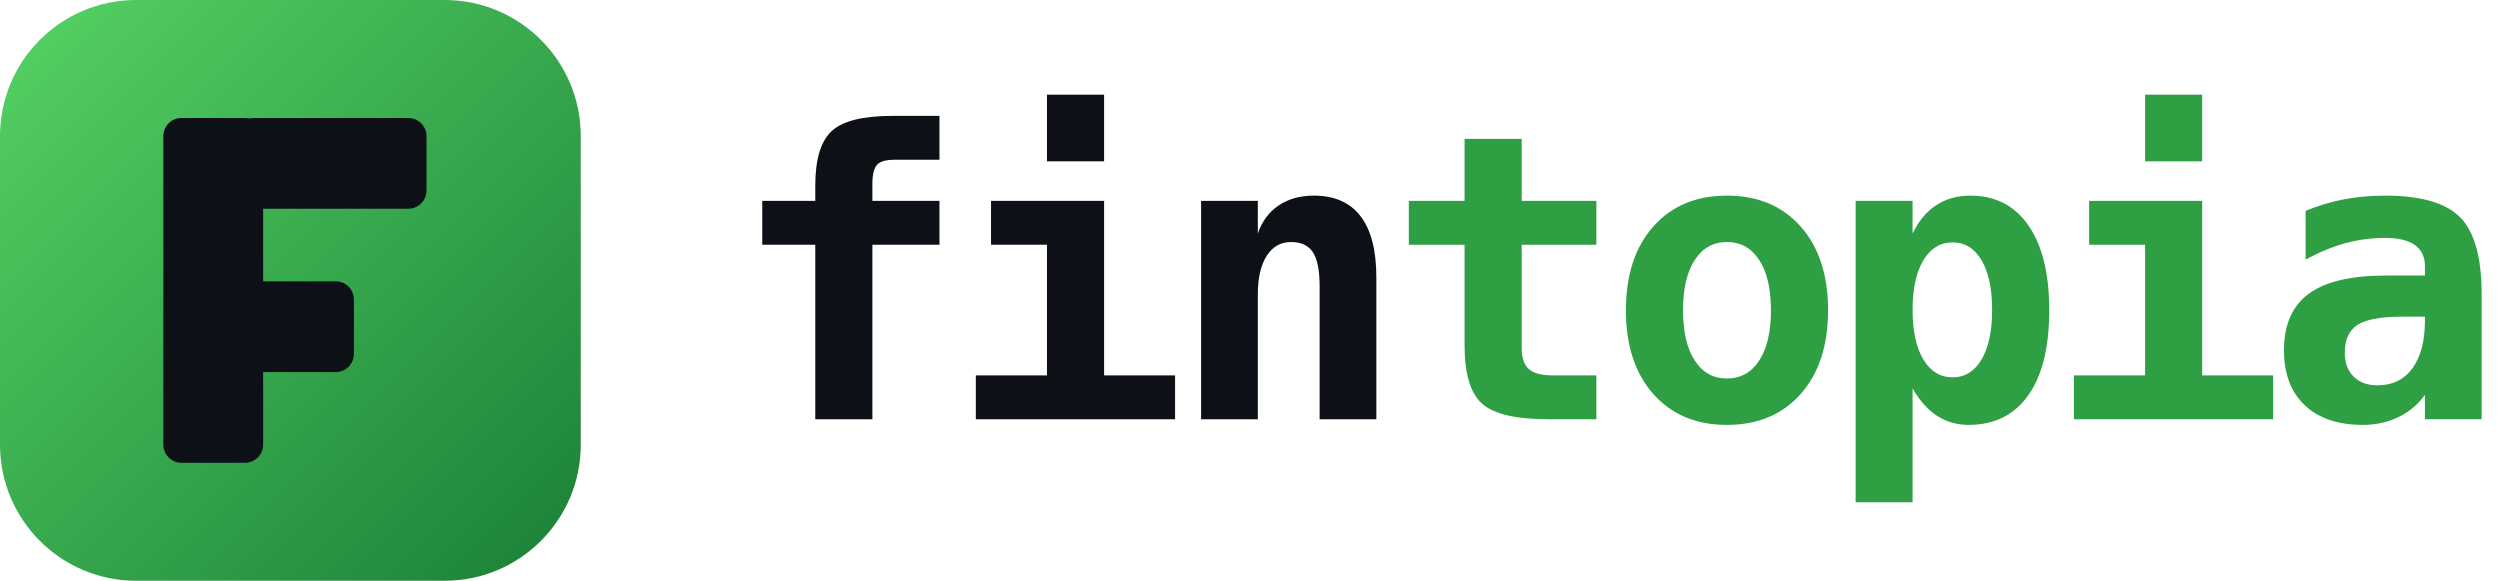
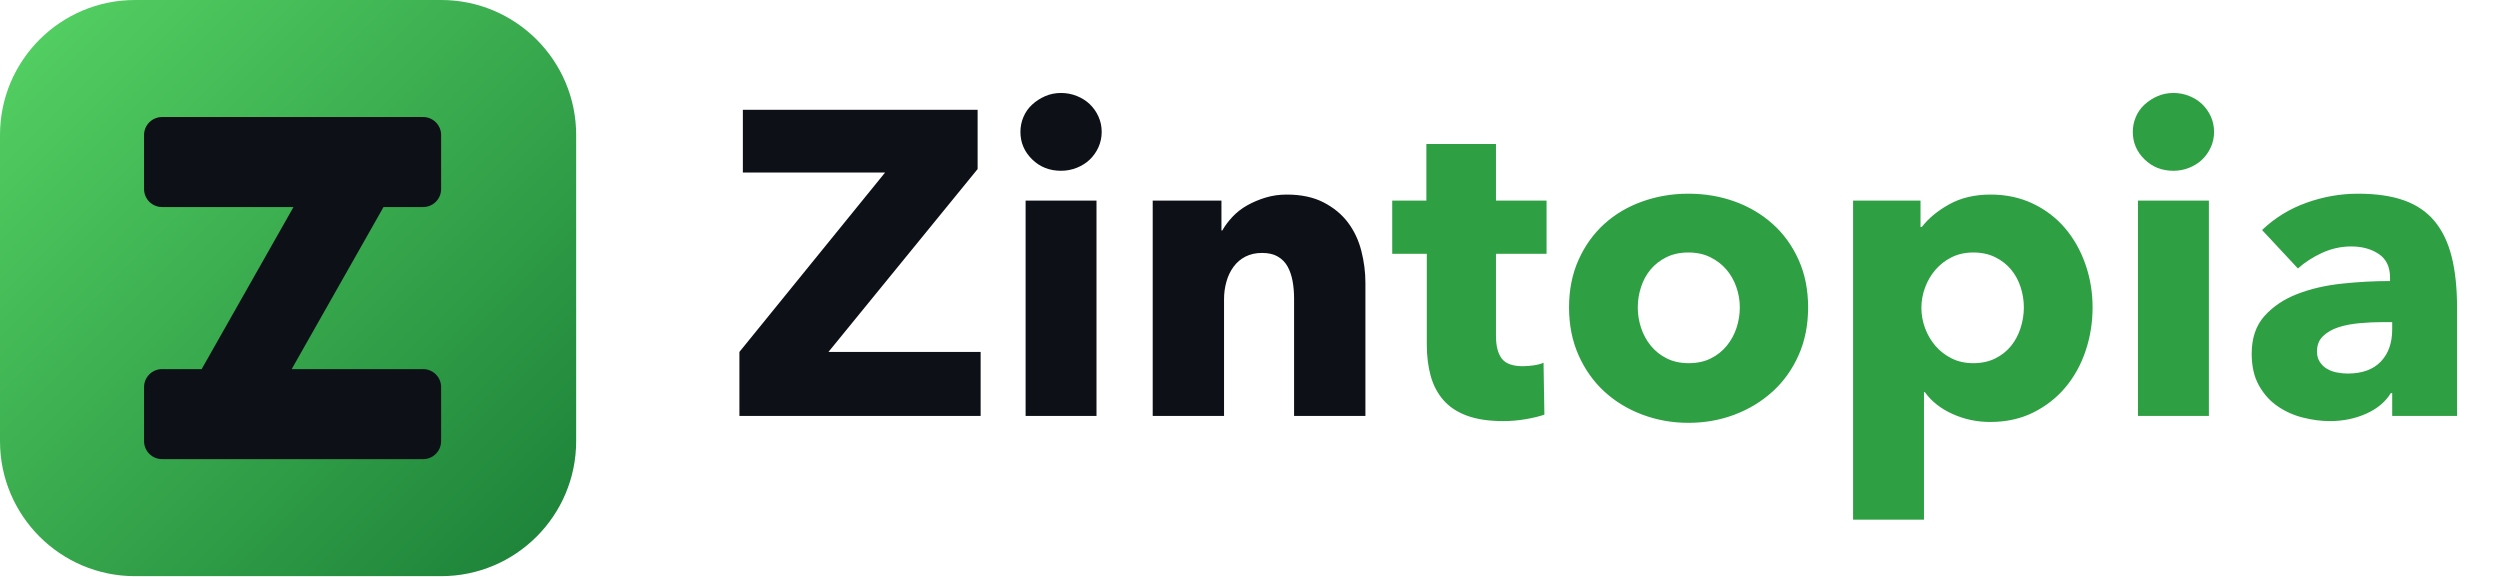
- <svg xmlns="http://www.w3.org/2000/svg" viewBox="0 0 275.5 64" width="275.5" height="64" role="img" aria-label="Fintopia">
+ <svg xmlns="http://www.w3.org/2000/svg" viewBox="0 0 277.7 64" width="277.7" height="64" role="img" aria-label="Zintopia">
  <defs>
    <linearGradient id="g" x1="0" y1="0" x2="1" y2="1">
      <stop offset="0%" stop-color="#56D364" />
      <stop offset="100%" stop-color="#1A7F37" />
    </linearGradient>
    <linearGradient id="gw" x1="0" y1="0" x2="1" y2="0">
      <stop offset="0%" stop-color="#2EA043" />
      <stop offset="100%" stop-color="#56D364" />
    </linearGradient>
  </defs>
  <g>
    <rect width="64" height="64" rx="15" fill="url(#g)" />
    <g fill="#0D1117">
-       <rect x="18" y="13" width="11" height="38" rx="2" />
-       <rect x="26" y="13" width="21" height="10" rx="2" />
-       <rect x="26" y="31" width="13" height="10" rx="2" />
+       <path d="M18 13h29a2 2 0 0 1 2 2v6a2 2 0 0 1-2 2H32.6L22.4 41H47a2 2 0 0 1 2 2v6a2 2 0 0 1-2 2H18a2 2 0 0 1-2-2v-6a2 2 0 0 1 2-2h14.4L42.6 23H18a2 2 0 0 1-2-2v-6a2 2 0 0 1 2-2z" />
    </g>
  </g>
-   <g transform="translate(80.2617,46.2) scale(0.021484,-0.021484)">
-     <path fill="#0D1117" d="M739.0 1218.0V1120.0H1083.0V895.0H739.0V0.0H446.0V895.0H174.0V1120.0H446.0V1198.0Q446.0 1400.0 530.0 1478.0Q614.0 1556.0 842.0 1556.0H1083.0V1331.0H854.0Q788.0 1331.0 764.5 1307.0Q741.0 1283.0 739.0 1218.0Z M1347.504 1120.0H1927.504V225.0H2291.504V0.0H1269.504V225.0H1634.504V895.0H1347.504ZM1634.504 1665.0H1927.504V1323.0H1634.504Z M3324.008 727.0V0.0H3033.008V682.0Q3033.008 804.0 2998.508 856.5Q2964.008 909.0 2886.008 909.0Q2807.008 909.0 2761.508 838.0Q2716.008 767.0 2716.008 641.0V0.0H2425.008V1120.0H2716.008V952.0Q2747.008 1045.0 2822.008 1096.0Q2897.008 1147.0 3003.008 1147.0Q3162.008 1147.0 3243.008 1041.5Q3324.008 936.0 3324.008 727.0Z" />
-     <path fill="#2EA043" d="M4069.512 1438.0V1120.0H4452.512V895.0H4069.512V365.0Q4069.512 290.0 4106.012 257.5Q4142.512 225.0 4227.512 225.0H4452.512V0.0H4206.512Q3954.512 0.0 3865.512 80.5Q3776.512 161.0 3776.512 379.0V895.0H3490.512V1120.0H3776.512V1438.0Z M5122.016 909.0Q5017.016 909.0 4957.016 816.5Q4897.016 724.0 4897.016 559.0Q4897.016 394.0 4957.016 301.5Q5017.016 209.0 5122.016 209.0Q5228.016 209.0 5288.016 301.5Q5348.016 394.0 5348.016 559.0Q5348.016 724.0 5288.016 816.5Q5228.016 909.0 5122.016 909.0ZM4604.016 559.0Q4604.016 830.0 4744.516 988.5Q4885.016 1147.0 5122.016 1147.0Q5360.016 1147.0 5500.516 988.5Q5641.016 830.0 5641.016 559.0Q5641.016 288.0 5500.516 129.5Q5360.016 -29.0 5122.016 -29.0Q4885.016 -29.0 4744.516 129.5Q4604.016 288.0 4604.016 559.0Z M6074.52 158.0V-426.0H5782.52V1120.0H6074.52V952.0Q6120.52 1049.0 6195.52 1098.0Q6270.52 1147.0 6371.52 1147.0Q6563.52 1147.0 6669.52 993.0Q6775.52 839.0 6775.52 559.0Q6775.52 275.0 6668.02 123.0Q6560.52 -29.0 6361.52 -29.0Q6271.52 -29.0 6200.02 17.5Q6128.52 64.0 6074.52 158.0ZM6482.52 561.0Q6482.52 723.0 6428.52 815.0Q6374.52 907.0 6279.52 907.0Q6184.52 907.0 6129.52 815.0Q6074.52 723.0 6074.52 561.0Q6074.52 399.0 6129.52 307.0Q6184.52 215.0 6279.52 215.0Q6374.52 215.0 6428.52 307.0Q6482.52 399.0 6482.52 561.0Z M6980.024 1120.0H7560.024V225.0H7924.024V0.0H6902.024V225.0H7267.024V895.0H6980.024ZM7267.024 1665.0H7560.024V1323.0H7267.024Z M8585.528 526.0Q8421.528 526.0 8356.528 484.0Q8291.528 442.0 8291.528 340.0Q8291.528 264.0 8336.528 219.0Q8381.528 174.0 8458.528 174.0Q8574.528 174.0 8638.528 261.5Q8702.528 349.0 8702.528 506.0V526.0ZM8993.528 639.0V0.0H8702.528V125.0Q8649.528 51.0 8566.528 11.0Q8483.528 -29.0 8383.528 -29.0Q8192.528 -29.0 8086.028 72.0Q7979.528 173.0 7979.528 354.0Q7979.528 550.0 8106.528 643.5Q8233.528 737.0 8499.528 737.0H8702.528V786.0Q8702.528 857.0 8651.028 893.5Q8599.528 930.0 8499.528 930.0Q8394.528 930.0 8296.028 903.5Q8197.528 877.0 8090.528 819.0V1069.0Q8187.528 1109.0 8287.528 1128.0Q8387.528 1147.0 8499.528 1147.0Q8772.528 1147.0 8883.028 1036.0Q8993.528 925.0 8993.528 639.0Z" />
+   <g transform="translate(80.26,46.2) scale(0.048023,-0.048023)">
+     <path fill="#0D1117" d="M39 0V148L376 563H47V708H590V571L245 148H597V0Z M877 657Q877 638 869.5 621.5Q862 605 849.5 593.0Q837 581 819.5 574.0Q802 567 783 567Q743 567 716.0 593.5Q689 620 689 657Q689 675 696.0 691.5Q703 708 716.0 720.0Q729 732 746.0 739.5Q763 747 783 747Q802 747 819.5 740.0Q837 733 849.5 721.0Q862 709 869.5 692.5Q877 676 877 657ZM701 0V498H865V0Z M1322 0V272Q1322 293 1318.5 312.0Q1315 331 1307.0 345.5Q1299 360 1284.5 368.5Q1270 377 1248 377Q1226 377 1209.5 368.5Q1193 360 1182.0 345.0Q1171 330 1165.5 310.5Q1160 291 1160 270V0H995V498H1154V429H1156Q1165 445 1179.5 460.5Q1194 476 1213.5 487.0Q1233 498 1256.0 505.0Q1279 512 1305 512Q1355 512 1390.0 494.0Q1425 476 1446.5 447.5Q1468 419 1477.5 382.0Q1487 345 1487 308V0Z" />
+     <path fill="#2EA043" d="M1789 375V185Q1789 150 1802.5 132.5Q1816 115 1851 115Q1863 115 1876.5 117.0Q1890 119 1899 123L1901 3Q1884 -3 1858.0 -7.5Q1832 -12 1806 -12Q1756 -12 1722.0 0.5Q1688 13 1667.5 36.5Q1647 60 1638.0 92.5Q1629 125 1629 165V375H1549V498H1628V629H1789V498H1906V375Z M2511 251Q2511 190 2489.0 140.5Q2467 91 2429.0 56.5Q2391 22 2341.0 3.0Q2291 -16 2234 -16Q2178 -16 2127.5 3.0Q2077 22 2039.5 56.5Q2002 91 1980.0 140.5Q1958 190 1958 251Q1958 312 1980.0 361.0Q2002 410 2039.5 444.0Q2077 478 2127.5 496.0Q2178 514 2234 514Q2291 514 2341.0 496.0Q2391 478 2429.0 444.0Q2467 410 2489.0 361.0Q2511 312 2511 251ZM2353 251Q2353 275 2345.0 298.0Q2337 321 2322.0 338.5Q2307 356 2285.0 367.0Q2263 378 2234 378Q2205 378 2183.0 367.0Q2161 356 2146.5 338.5Q2132 321 2124.5 298.0Q2117 275 2117 251Q2117 227 2124.5 204.0Q2132 181 2147.0 162.5Q2162 144 2184.0 133.0Q2206 122 2235 122Q2264 122 2286.0 133.0Q2308 144 2323.0 162.5Q2338 181 2345.5 204.0Q2353 227 2353 251Z M3169 251Q3169 199 3153.0 151.0Q3137 103 3106.5 66.5Q3076 30 3032.0 8.0Q2988 -14 2932 -14Q2886 -14 2845.0 4.5Q2804 23 2781 55H2779V-240H2615V498H2771V437H2774Q2797 467 2837.5 489.5Q2878 512 2933 512Q2987 512 3031.0 491.0Q3075 470 3105.5 434.0Q3136 398 3152.5 350.5Q3169 303 3169 251ZM3010 251Q3010 275 3002.5 298.0Q2995 321 2980.5 338.5Q2966 356 2944.0 367.0Q2922 378 2893 378Q2865 378 2843.0 367.0Q2821 356 2805.5 338.0Q2790 320 2781.5 297.0Q2773 274 2773 250Q2773 226 2781.5 203.0Q2790 180 2805.5 162.0Q2821 144 2843.0 133.0Q2865 122 2893 122Q2922 122 2944.0 133.0Q2966 144 2980.5 162.0Q2995 180 3002.5 203.5Q3010 227 3010 251Z M3450 657Q3450 638 3442.5 621.5Q3435 605 3422.5 593.0Q3410 581 3392.5 574.0Q3375 567 3356 567Q3316 567 3289.0 593.5Q3262 620 3262 657Q3262 675 3269.0 691.5Q3276 708 3289.0 720.0Q3302 732 3319.0 739.5Q3336 747 3356 747Q3375 747 3392.5 740.0Q3410 733 3422.5 721.0Q3435 709 3442.5 692.5Q3450 676 3450 657ZM3274 0V498H3438V0Z M3862 217H3841Q3814 217 3786.5 214.5Q3759 212 3737.5 205.0Q3716 198 3702.0 184.5Q3688 171 3688 149Q3688 135 3694.5 125.0Q3701 115 3711.0 109.0Q3721 103 3734.0 100.5Q3747 98 3759 98Q3809 98 3835.5 125.5Q3862 153 3862 200ZM3561 430Q3605 472 3663.5 493.0Q3722 514 3783 514Q3846 514 3889.5 498.5Q3933 483 3960.0 450.5Q3987 418 3999.5 368.5Q4012 319 4012 251V0H3862V53H3859Q3840 22 3801.5 5.0Q3763 -12 3718 -12Q3688 -12 3656.0 -4.0Q3624 4 3597.5 22.0Q3571 40 3554.0 70.0Q3537 100 3537 144Q3537 198 3566.5 231.0Q3596 264 3642.5 282.0Q3689 300 3746.0 306.0Q3803 312 3857 312V320Q3857 357 3831.0 374.5Q3805 392 3767 392Q3732 392 3699.5 377.0Q3667 362 3644 341Z" />
  </g>
</svg>
